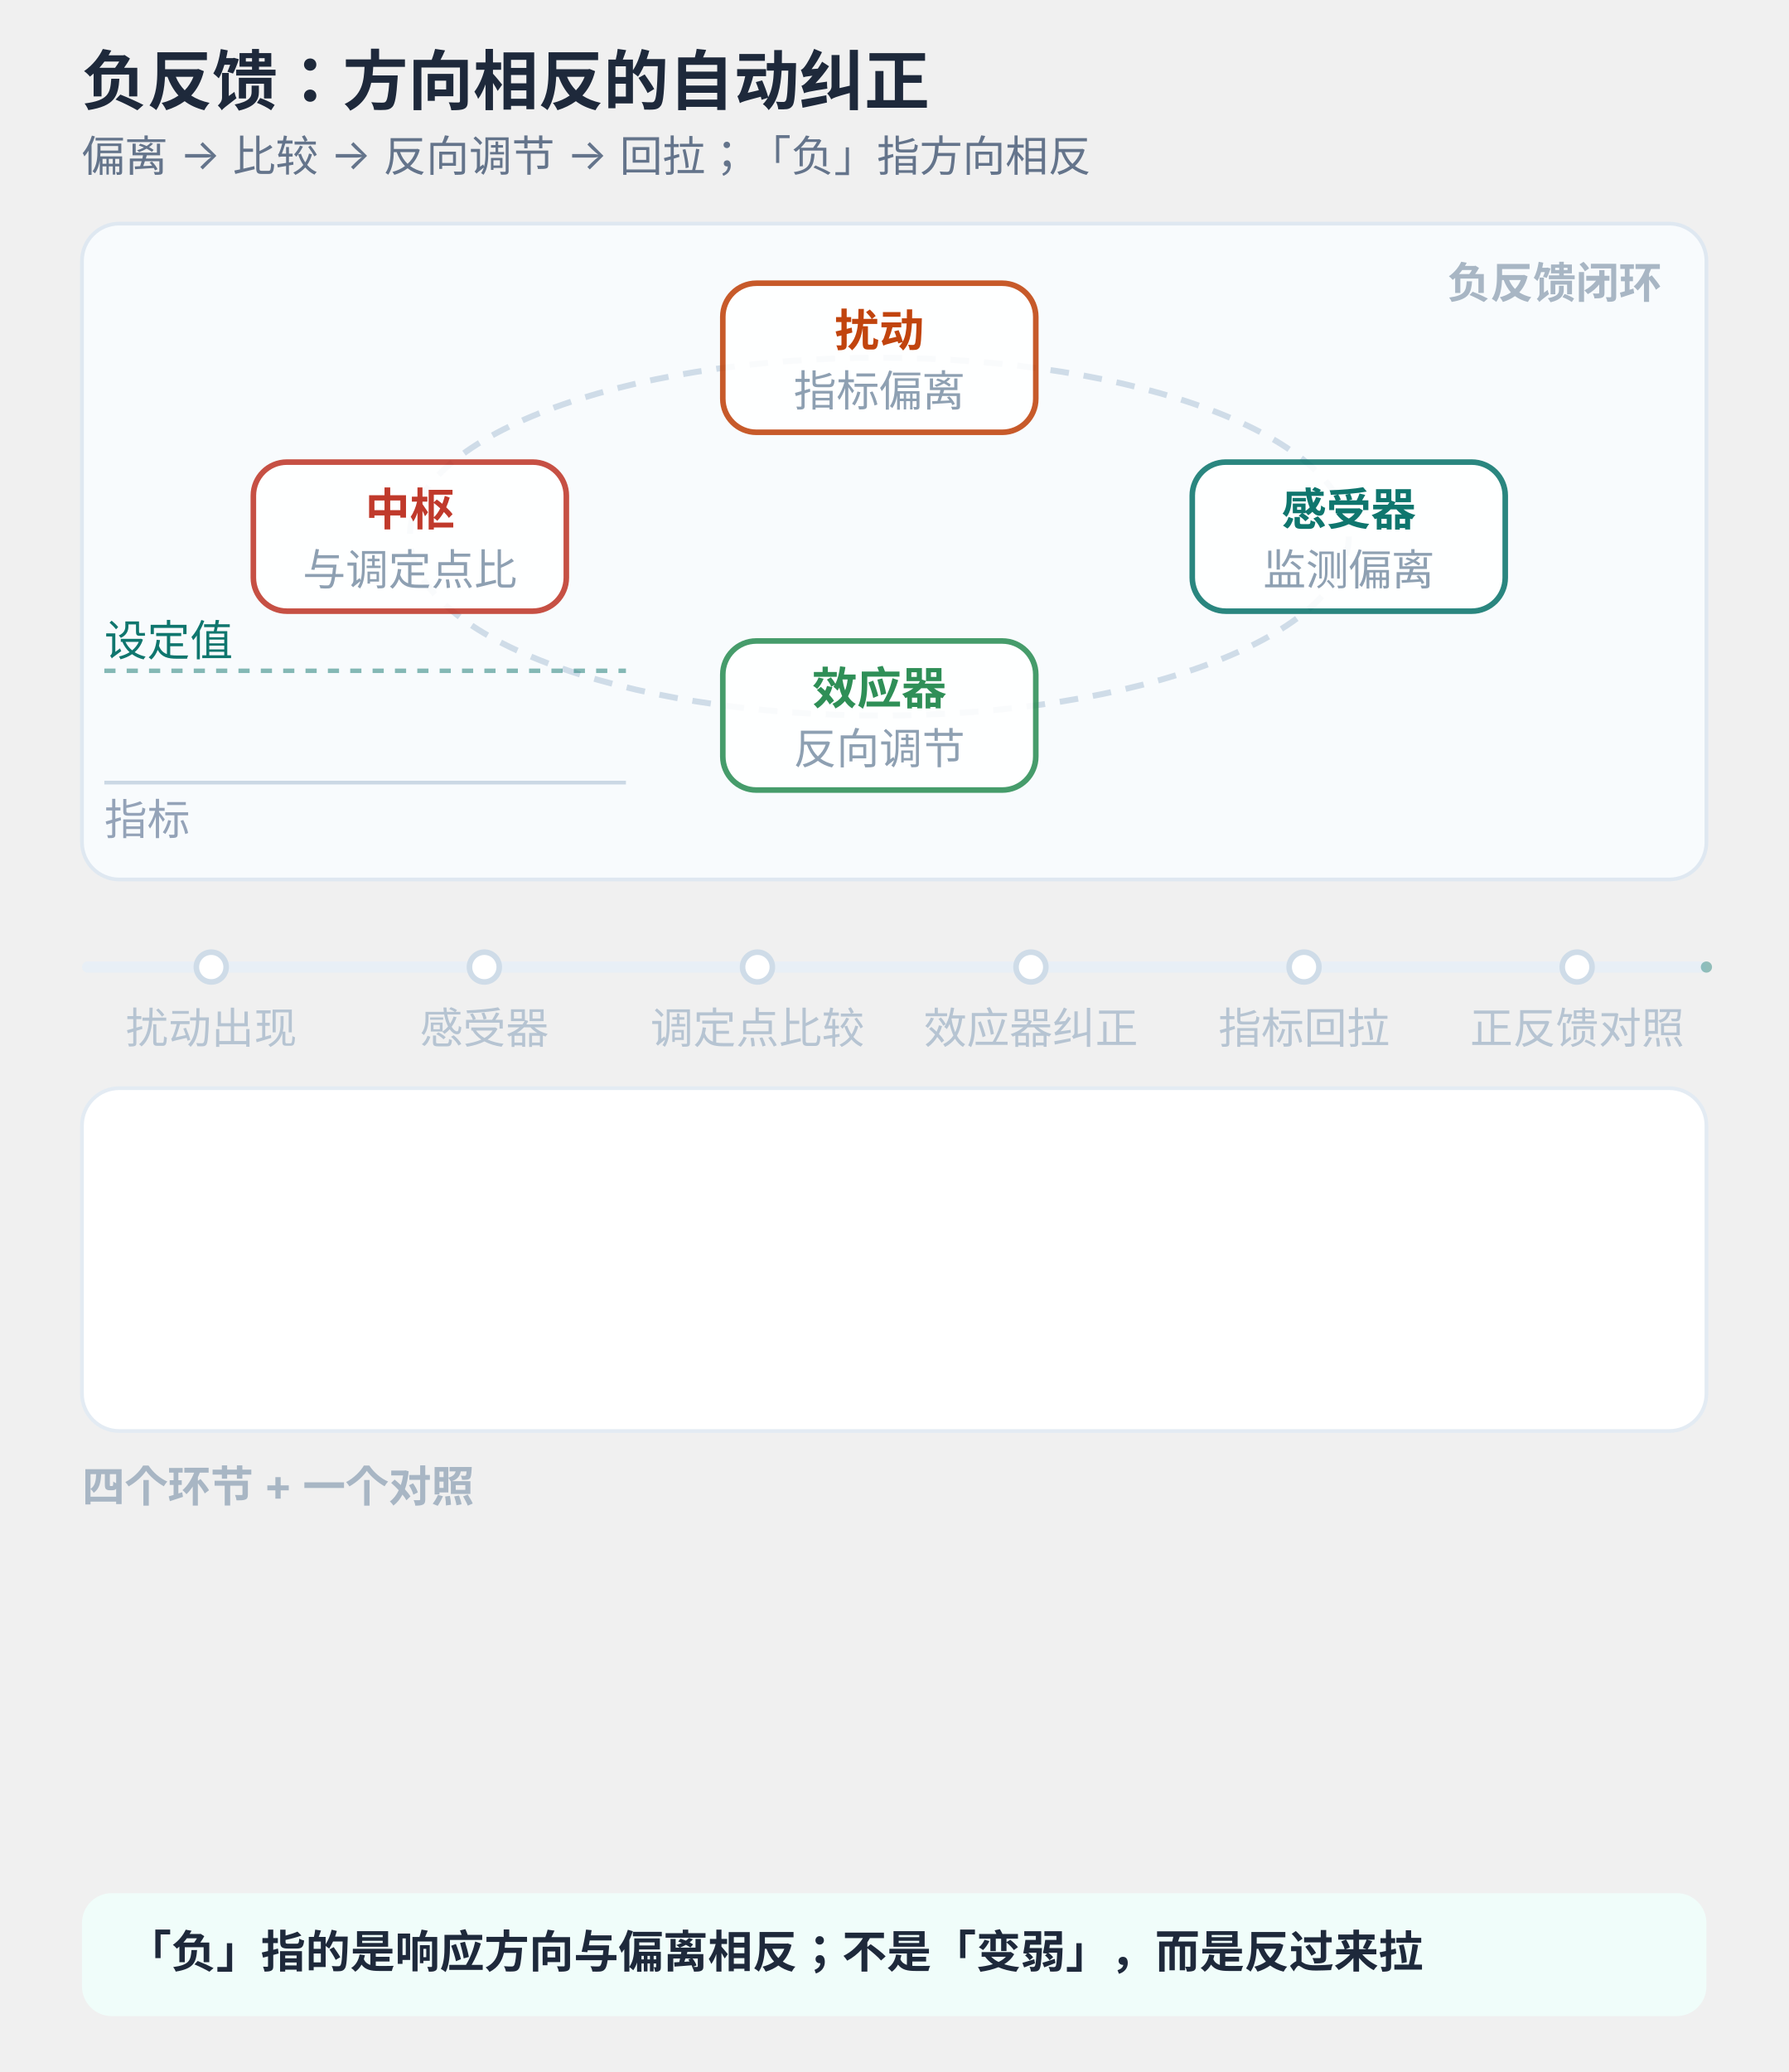
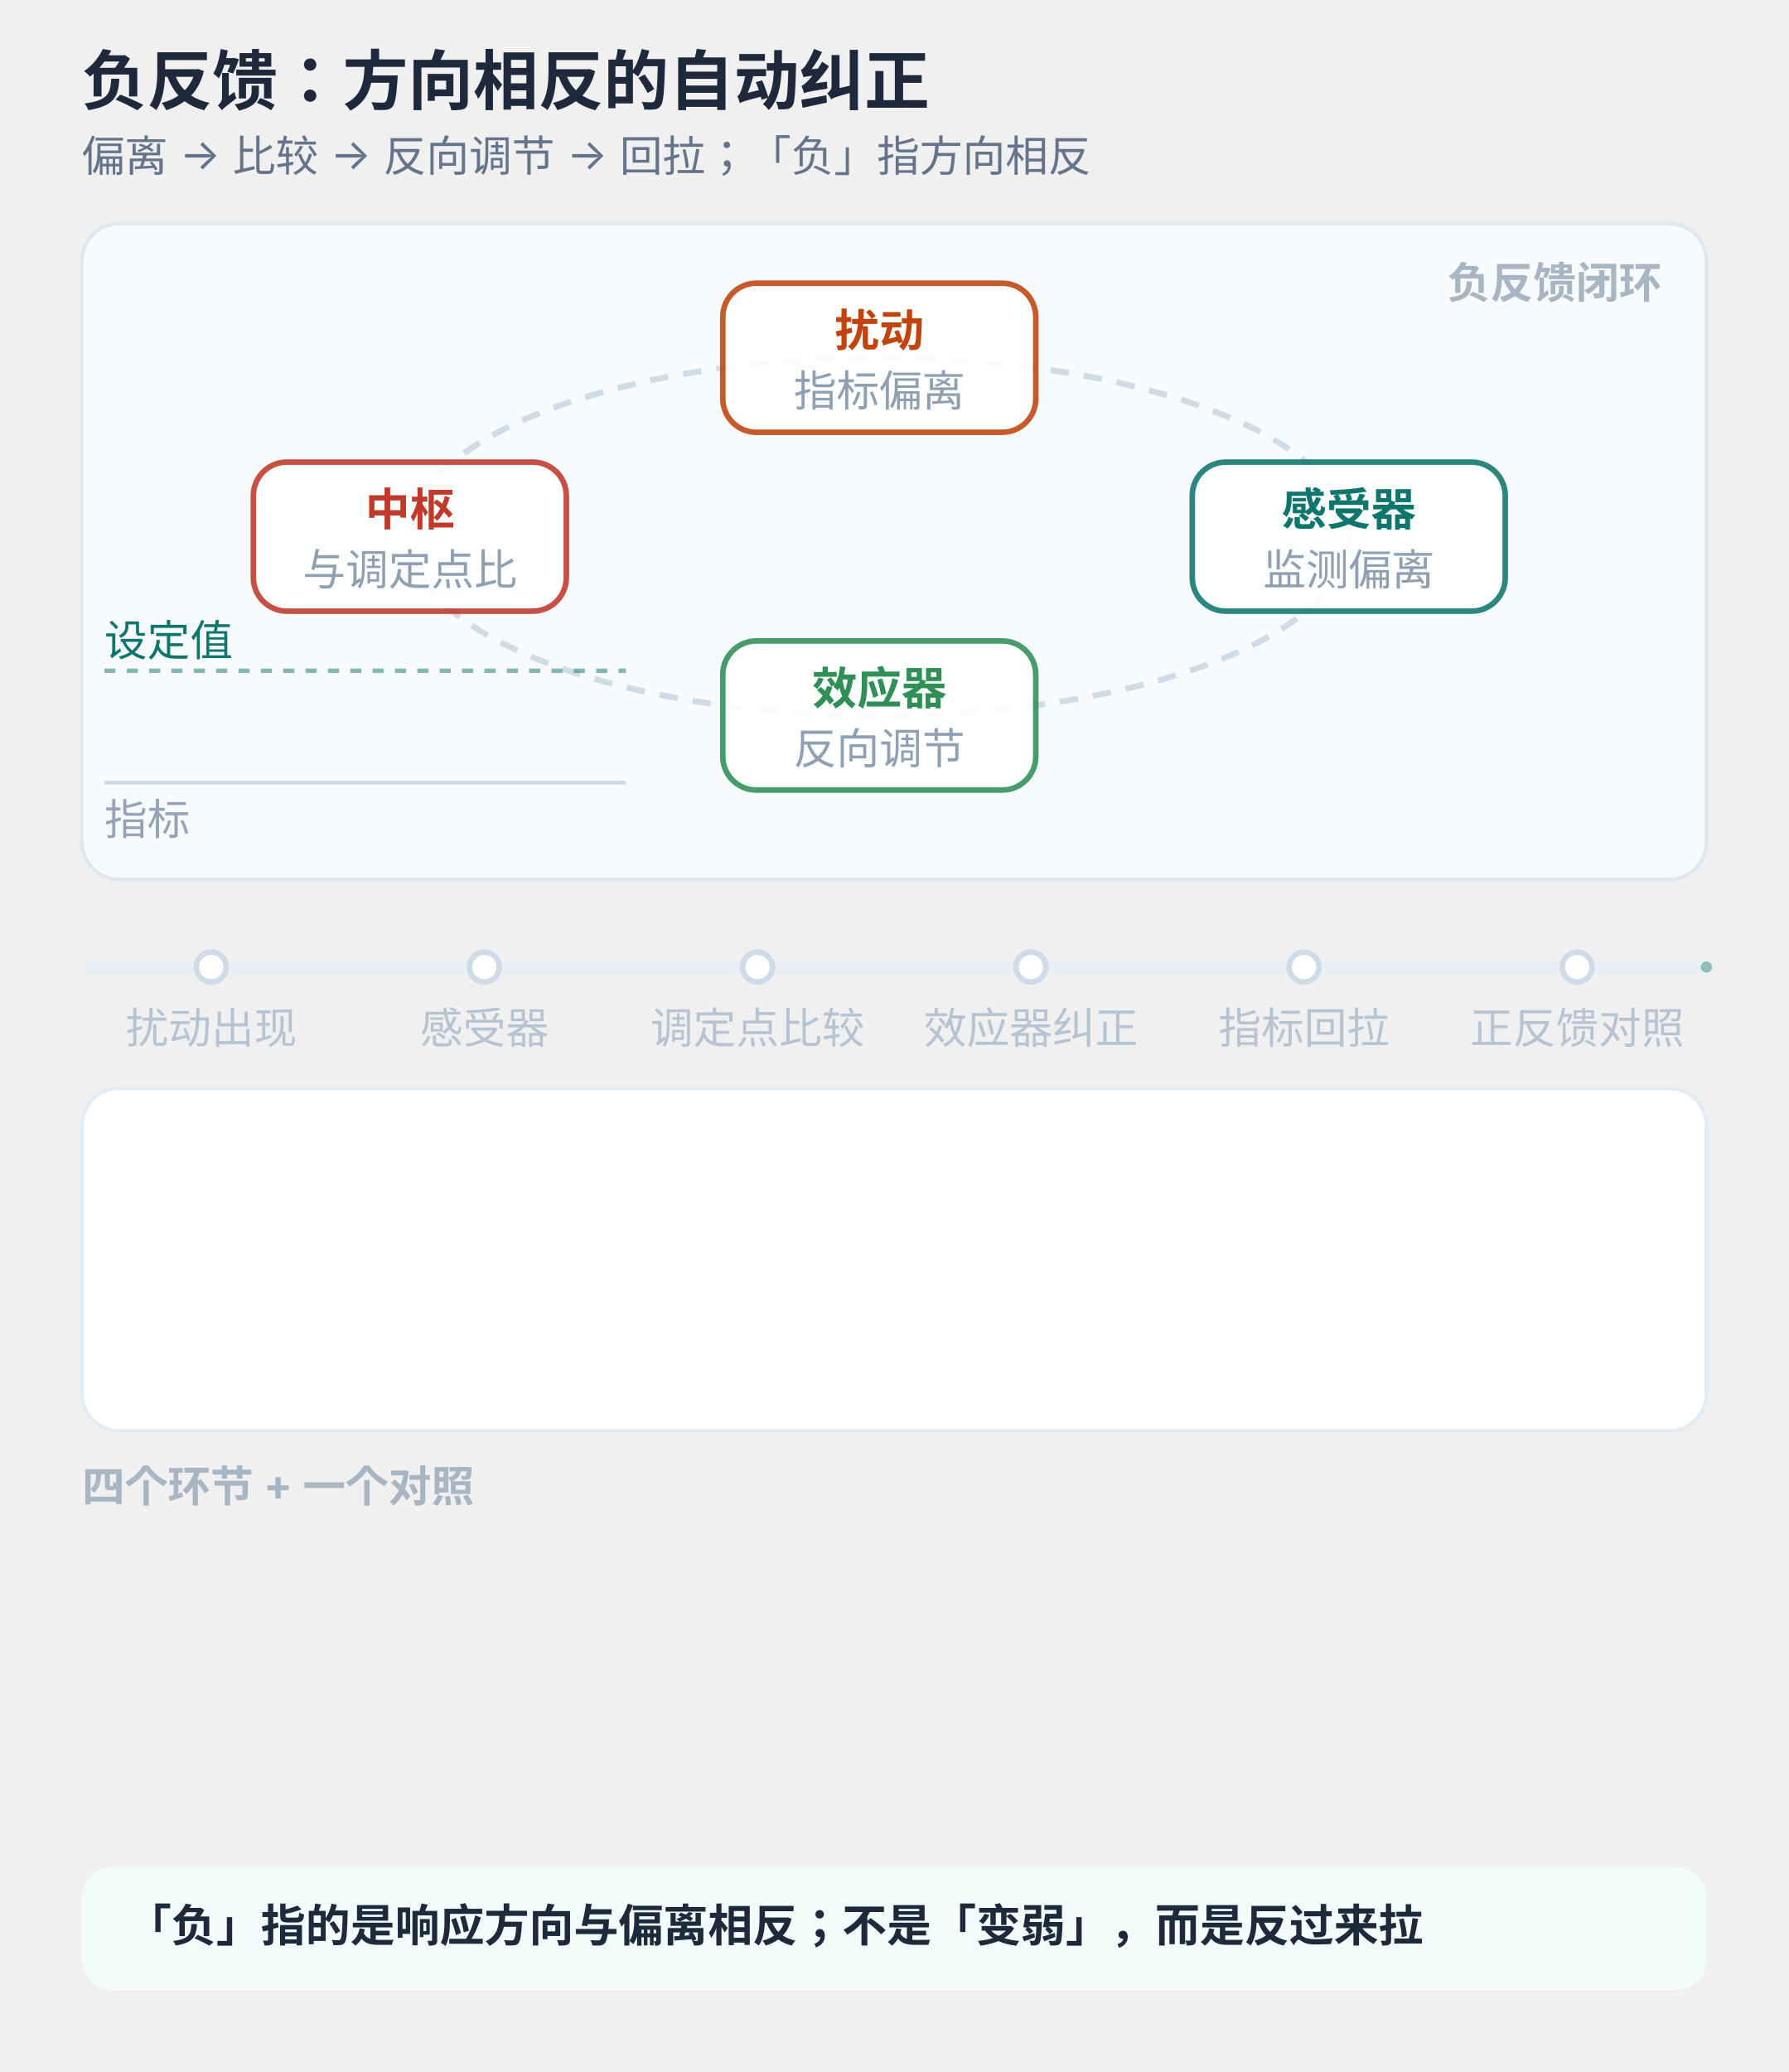
<svg xmlns="http://www.w3.org/2000/svg" viewBox="0 0 480 556" role="img" aria-labelledby="ft fd" style="background:#ffffff">
  <text x="22" y="28" font-size="17.5" font-weight="700" fill="#1e293b" font-family="-apple-system,'PingFang SC','Microsoft YaHei',sans-serif">负反馈：方向相反的自动纠正</text>
  <text x="22" y="46" font-size="11.5" fill="#64748b" font-family="-apple-system,'PingFang SC','Microsoft YaHei',sans-serif">偏离 → 比较 → 反向调节 → 回拉；「负」指方向相反</text>
  <rect x="22" y="60" width="436" height="176" rx="10" fill="#f8fbfd" stroke="#dfe8f1" stroke-width="1" />
  <ellipse cx="236" cy="144" rx="126" ry="48" fill="none" stroke="#cfdce8" stroke-width="1.6" stroke-dasharray="5 4" />
  <rect x="194" y="76" width="84" height="40" rx="9" fill="#ffffff" stroke="#c1440e" stroke-width="1.5" opacity="0.88" />
  <text x="236" y="93" font-size="12" fill="#c1440e" font-weight="700" text-anchor="middle" font-family="-apple-system,'PingFang SC','Microsoft YaHei',sans-serif">扰动</text>
  <text x="236" y="109" font-size="11.5" fill="#8ea0b2" font-weight="400" text-anchor="middle" font-family="-apple-system,'PingFang SC','Microsoft YaHei',sans-serif">指标偏离</text>
  <g opacity="0">
    <animate attributeName="opacity" values="1;1;0;0" keyTimes="0;0.15;0.151;1" dur="11.4s" repeatCount="indefinite" />
    <rect x="194" y="76" width="84" height="40" rx="9" fill="#c1440e" opacity="0.12" />
    <rect x="194" y="76" width="84" height="40" rx="9" fill="none" stroke="#c1440e" stroke-width="2.4" />
  </g>
  <rect x="320" y="124" width="84" height="40" rx="9" fill="#ffffff" stroke="#0f766e" stroke-width="1.5" opacity="0.88" />
  <text x="362" y="141" font-size="12" fill="#0f766e" font-weight="700" text-anchor="middle" font-family="-apple-system,'PingFang SC','Microsoft YaHei',sans-serif">感受器</text>
  <text x="362" y="157" font-size="11.5" fill="#8ea0b2" font-weight="400" text-anchor="middle" font-family="-apple-system,'PingFang SC','Microsoft YaHei',sans-serif">监测偏离</text>
  <g opacity="0">
    <animate attributeName="opacity" values="0;0;1;1;0;0" keyTimes="0;0.15;0.151;0.31;0.311;1" dur="11.4s" repeatCount="indefinite" />
    <rect x="320" y="124" width="84" height="40" rx="9" fill="#0f766e" opacity="0.12" />
    <rect x="320" y="124" width="84" height="40" rx="9" fill="none" stroke="#0f766e" stroke-width="2.4" />
  </g>
  <rect x="194" y="172" width="84" height="40" rx="9" fill="#ffffff" stroke="#2f8f57" stroke-width="1.5" opacity="0.88" />
  <text x="236" y="189" font-size="12" fill="#2f8f57" font-weight="700" text-anchor="middle" font-family="-apple-system,'PingFang SC','Microsoft YaHei',sans-serif">效应器</text>
  <text x="236" y="205" font-size="11.5" fill="#8ea0b2" font-weight="400" text-anchor="middle" font-family="-apple-system,'PingFang SC','Microsoft YaHei',sans-serif">反向调节</text>
  <g opacity="0">
    <animate attributeName="opacity" values="0;0;1;1;0;0" keyTimes="0;0.47;0.471;0.635;0.636;1" dur="11.4s" repeatCount="indefinite" />
    <rect x="194" y="172" width="84" height="40" rx="9" fill="#2f8f57" opacity="0.12" />
    <rect x="194" y="172" width="84" height="40" rx="9" fill="none" stroke="#2f8f57" stroke-width="2.4" />
  </g>
  <rect x="68" y="124" width="84" height="40" rx="9" fill="#ffffff" stroke="#c0392b" stroke-width="1.5" opacity="0.88" />
  <text x="110" y="141" font-size="12" fill="#c0392b" font-weight="700" text-anchor="middle" font-family="-apple-system,'PingFang SC','Microsoft YaHei',sans-serif">中枢</text>
  <text x="110" y="157" font-size="11.5" fill="#8ea0b2" font-weight="400" text-anchor="middle" font-family="-apple-system,'PingFang SC','Microsoft YaHei',sans-serif">与调定点比</text>
  <g opacity="0">
    <animate attributeName="opacity" values="0;0;1;1;0;0" keyTimes="0;0.31;0.311;0.47;0.471;1" dur="11.4s" repeatCount="indefinite" />
    <rect x="68" y="124" width="84" height="40" rx="9" fill="#c0392b" opacity="0.12" />
    <rect x="68" y="124" width="84" height="40" rx="9" fill="none" stroke="#c0392b" stroke-width="2.4" />
  </g>
  <g opacity="0">
    <animate attributeName="opacity" values="0;0;1;1;0;0" keyTimes="0;0.635;0.636;0.815;0.816;1" dur="11.4s" repeatCount="indefinite" />
    <text x="236" y="148" font-size="11.5" fill="#2c5f9e" font-weight="700" text-anchor="middle" font-family="-apple-system,'PingFang SC','Microsoft YaHei',sans-serif">偏差 ↓ → 指令 ↓</text>
    <text x="236" y="164" font-size="11.5" fill="#6b7c8d" font-weight="400" text-anchor="middle" font-family="-apple-system,'PingFang SC','Microsoft YaHei',sans-serif">自动收敛</text>
  </g>
  <path d="M28,210 H168" stroke="#cbd8e4" stroke-width="1" />
  <text x="28" y="224" font-size="11.5" fill="#94a3b8" font-weight="400" text-anchor="start" font-family="-apple-system,'PingFang SC','Microsoft YaHei',sans-serif">指标</text>
  <path d="M28,180 H168" stroke="#0f766e" stroke-width="1.2" stroke-dasharray="3 3" opacity="0.5" />
  <text x="28" y="176" font-size="11.5" fill="#0f766e" font-weight="400" text-anchor="start" font-family="-apple-system,'PingFang SC','Microsoft YaHei',sans-serif">设定值</text>
  <g opacity="0">
    <animate attributeName="opacity" values="1;1;0;0" keyTimes="0;0.15;0.151;1" dur="11.4s" repeatCount="indefinite" />
    <path d="M34,176 L58,202" stroke="#c1440e" stroke-width="2.4" />
    <text x="62" y="204" font-size="11.5" fill="#c1440e" font-weight="700" text-anchor="start" font-family="-apple-system,'PingFang SC','Microsoft YaHei',sans-serif">偏离</text>
  </g>
  <g opacity="0">
    <animate attributeName="opacity" values="0;0;1;1;0;0" keyTimes="0;0.635;0.636;0.815;0.816;1" dur="11.4s" repeatCount="indefinite" />
    <path d="M58,202 C82,192 104,182 164,180" fill="none" stroke="#2c5f9e" stroke-width="2.4" />
    <text x="164" y="188" font-size="11.5" fill="#2c5f9e" font-weight="700" text-anchor="end" font-family="-apple-system,'PingFang SC','Microsoft YaHei',sans-serif">回拉</text>
  </g>
  <g opacity="0">
    <animate attributeName="opacity" values="0;0;1;1" keyTimes="0;0.815;0.816;1" dur="11.4s" repeatCount="indefinite" />
    <rect x="184" y="210" width="270" height="40" rx="8" fill="#fef3c7" />
    <text x="194" y="225" font-size="11.5" fill="#a8791a" font-weight="700" text-anchor="start" font-family="-apple-system,'PingFang SC','Microsoft YaHei',sans-serif">正反馈：响应与偏离同向</text>
    <text x="194" y="240" font-size="11.5" fill="#6b7c8d" font-weight="400" text-anchor="start" font-family="-apple-system,'PingFang SC','Microsoft YaHei',sans-serif">例：排卵前雌激素、分娩、凝血</text>
  </g>
  <text x="446" y="80" font-size="11.5" fill="#a8b6c4" font-weight="700" text-anchor="end" font-family="-apple-system,'PingFang SC','Microsoft YaHei',sans-serif">负反馈闭环</text>
  <rect x="22" y="258" width="436" height="3" rx="1.5" fill="#e8eff6" />
  <path d="M22,259.5 H458" stroke="#0f766e" stroke-width="3" stroke-linecap="round" opacity="0.42" stroke-dasharray="436" stroke-dashoffset="436">
    <animate attributeName="stroke-dashoffset" values="436;0" keyTimes="0;1" dur="11.4s" repeatCount="indefinite" />
  </path>
  <circle cx="56.7" cy="259.5" r="4" fill="#ffffff" stroke="#cfdce8" stroke-width="1.5" />
  <g opacity="0">
    <animate attributeName="opacity" values="1;1;0;0" keyTimes="0;0.15;0.151;1" dur="11.4s" repeatCount="indefinite" />
    <circle cx="56.7" cy="259.5" r="5.5" fill="#c1440e" />
  </g>
  <g opacity="1">
    <animate attributeName="opacity" values="0.0;0.0;1.0;1.0" keyTimes="0;0.15;0.151;1" dur="11.4s" repeatCount="indefinite" />
    <text x="56.7" y="280" text-anchor="middle" font-size="11.5" fill="#b6c4d2" font-family="-apple-system,'PingFang SC','Microsoft YaHei',sans-serif">扰动出现</text>
  </g>
  <g opacity="0">
    <animate attributeName="opacity" values="1;1;0;0" keyTimes="0;0.15;0.151;1" dur="11.4s" repeatCount="indefinite" />
    <text x="56.7" y="280" text-anchor="middle" font-size="11.5" font-weight="700" fill="#c1440e" font-family="-apple-system,'PingFang SC','Microsoft YaHei',sans-serif">扰动出现</text>
  </g>
  <circle cx="130.0" cy="259.5" r="4" fill="#ffffff" stroke="#cfdce8" stroke-width="1.5" />
  <g opacity="0">
    <animate attributeName="opacity" values="0;0;1;1;0;0" keyTimes="0;0.15;0.151;0.31;0.311;1" dur="11.4s" repeatCount="indefinite" />
    <circle cx="130.0" cy="259.5" r="5.5" fill="#0f766e" />
  </g>
  <g opacity="1">
    <animate attributeName="opacity" values="1.0;1.0;0.0;0.0;1.0;1.0" keyTimes="0;0.15;0.151;0.31;0.311;1" dur="11.4s" repeatCount="indefinite" />
    <text x="130.0" y="280" text-anchor="middle" font-size="11.5" fill="#b6c4d2" font-family="-apple-system,'PingFang SC','Microsoft YaHei',sans-serif">感受器</text>
  </g>
  <g opacity="0">
    <animate attributeName="opacity" values="0;0;1;1;0;0" keyTimes="0;0.15;0.151;0.31;0.311;1" dur="11.4s" repeatCount="indefinite" />
    <text x="130.0" y="280" text-anchor="middle" font-size="11.5" font-weight="700" fill="#0f766e" font-family="-apple-system,'PingFang SC','Microsoft YaHei',sans-serif">感受器</text>
  </g>
  <circle cx="203.3" cy="259.5" r="4" fill="#ffffff" stroke="#cfdce8" stroke-width="1.5" />
  <g opacity="0">
    <animate attributeName="opacity" values="0;0;1;1;0;0" keyTimes="0;0.31;0.311;0.47;0.471;1" dur="11.4s" repeatCount="indefinite" />
    <circle cx="203.3" cy="259.5" r="5.5" fill="#c0392b" />
  </g>
  <g opacity="1">
    <animate attributeName="opacity" values="1.0;1.0;0.0;0.0;1.0;1.0" keyTimes="0;0.31;0.311;0.47;0.471;1" dur="11.4s" repeatCount="indefinite" />
    <text x="203.3" y="280" text-anchor="middle" font-size="11.5" fill="#b6c4d2" font-family="-apple-system,'PingFang SC','Microsoft YaHei',sans-serif">调定点比较</text>
  </g>
  <g opacity="0">
    <animate attributeName="opacity" values="0;0;1;1;0;0" keyTimes="0;0.31;0.311;0.47;0.471;1" dur="11.4s" repeatCount="indefinite" />
    <text x="203.3" y="280" text-anchor="middle" font-size="11.5" font-weight="700" fill="#c0392b" font-family="-apple-system,'PingFang SC','Microsoft YaHei',sans-serif">调定点比较</text>
  </g>
  <circle cx="276.7" cy="259.5" r="4" fill="#ffffff" stroke="#cfdce8" stroke-width="1.5" />
  <g opacity="0">
    <animate attributeName="opacity" values="0;0;1;1;0;0" keyTimes="0;0.47;0.471;0.635;0.636;1" dur="11.4s" repeatCount="indefinite" />
    <circle cx="276.7" cy="259.5" r="5.5" fill="#2f8f57" />
  </g>
  <g opacity="1">
    <animate attributeName="opacity" values="1.0;1.0;0.0;0.0;1.0;1.0" keyTimes="0;0.47;0.471;0.635;0.636;1" dur="11.4s" repeatCount="indefinite" />
    <text x="276.7" y="280" text-anchor="middle" font-size="11.5" fill="#b6c4d2" font-family="-apple-system,'PingFang SC','Microsoft YaHei',sans-serif">效应器纠正</text>
  </g>
  <g opacity="0">
    <animate attributeName="opacity" values="0;0;1;1;0;0" keyTimes="0;0.47;0.471;0.635;0.636;1" dur="11.4s" repeatCount="indefinite" />
    <text x="276.7" y="280" text-anchor="middle" font-size="11.5" font-weight="700" fill="#2f8f57" font-family="-apple-system,'PingFang SC','Microsoft YaHei',sans-serif">效应器纠正</text>
  </g>
  <circle cx="350.0" cy="259.5" r="4" fill="#ffffff" stroke="#cfdce8" stroke-width="1.5" />
  <g opacity="0">
    <animate attributeName="opacity" values="0;0;1;1;0;0" keyTimes="0;0.635;0.636;0.815;0.816;1" dur="11.4s" repeatCount="indefinite" />
    <circle cx="350.0" cy="259.5" r="5.5" fill="#2c5f9e" />
  </g>
  <g opacity="1">
    <animate attributeName="opacity" values="1.0;1.0;0.0;0.0;1.0;1.0" keyTimes="0;0.635;0.636;0.815;0.816;1" dur="11.4s" repeatCount="indefinite" />
    <text x="350.0" y="280" text-anchor="middle" font-size="11.5" fill="#b6c4d2" font-family="-apple-system,'PingFang SC','Microsoft YaHei',sans-serif">指标回拉</text>
  </g>
  <g opacity="0">
    <animate attributeName="opacity" values="0;0;1;1;0;0" keyTimes="0;0.635;0.636;0.815;0.816;1" dur="11.4s" repeatCount="indefinite" />
    <text x="350.0" y="280" text-anchor="middle" font-size="11.5" font-weight="700" fill="#2c5f9e" font-family="-apple-system,'PingFang SC','Microsoft YaHei',sans-serif">指标回拉</text>
  </g>
  <circle cx="423.3" cy="259.5" r="4" fill="#ffffff" stroke="#cfdce8" stroke-width="1.5" />
  <g opacity="0">
    <animate attributeName="opacity" values="0;0;1;1" keyTimes="0;0.815;0.816;1" dur="11.4s" repeatCount="indefinite" />
    <circle cx="423.3" cy="259.5" r="5.5" fill="#a8791a" />
  </g>
  <g opacity="1">
    <animate attributeName="opacity" values="1.0;1.0;0.0;0.0" keyTimes="0;0.815;0.816;1" dur="11.4s" repeatCount="indefinite" />
    <text x="423.3" y="280" text-anchor="middle" font-size="11.5" fill="#b6c4d2" font-family="-apple-system,'PingFang SC','Microsoft YaHei',sans-serif">正反馈对照</text>
  </g>
  <g opacity="0">
    <animate attributeName="opacity" values="0;0;1;1" keyTimes="0;0.815;0.816;1" dur="11.4s" repeatCount="indefinite" />
    <text x="423.3" y="280" text-anchor="middle" font-size="11.5" font-weight="700" fill="#a8791a" font-family="-apple-system,'PingFang SC','Microsoft YaHei',sans-serif">正反馈对照</text>
  </g>
  <rect x="22" y="292" width="436" height="92" rx="10" fill="#ffffff" stroke="#e3ebf3" stroke-width="1" />
  <g opacity="0">
    <animate attributeName="opacity" values="1;1;0;0" keyTimes="0;0.15;0.151;1" dur="11.4s" repeatCount="indefinite" />
    <rect x="22" y="293" width="3" height="90" fill="#c1440e" opacity="0.85" />
    <text x="40" y="318" font-size="11.5" fill="#a8b6c4" font-weight="700" font-family="-apple-system,'PingFang SC','Microsoft YaHei',sans-serif">因为</text>
    <text x="78" y="318" font-size="12.5" fill="#6b7c8d" font-family="-apple-system,'PingFang SC','Microsoft YaHei',sans-serif">外界扰动使某项指标偏离正常（如失血使血压下降）</text>
    <text x="40" y="354" font-size="11.5" fill="#c1440e" font-weight="700" font-family="-apple-system,'PingFang SC','Microsoft YaHei',sans-serif">所以</text>
    <text x="78" y="354" font-size="14.5" fill="#c1440e" font-weight="700" font-family="-apple-system,'PingFang SC','Microsoft YaHei',sans-serif">偏离量的大小决定后面反应的强度</text>
  </g>
  <g opacity="0">
    <animate attributeName="opacity" values="0;0;1;1;0;0" keyTimes="0;0.15;0.151;0.31;0.311;1" dur="11.4s" repeatCount="indefinite" />
    <rect x="22" y="293" width="3" height="90" fill="#0f766e" opacity="0.85" />
    <text x="40" y="318" font-size="11.5" fill="#a8b6c4" font-weight="700" font-family="-apple-system,'PingFang SC','Microsoft YaHei',sans-serif">因为</text>
    <text x="78" y="318" font-size="12.5" fill="#6b7c8d" font-family="-apple-system,'PingFang SC','Microsoft YaHei',sans-serif">压力感受器、渗透压感受器等监测这一指标</text>
    <text x="40" y="354" font-size="11.5" fill="#0f766e" font-weight="700" font-family="-apple-system,'PingFang SC','Microsoft YaHei',sans-serif">所以</text>
    <text x="78" y="354" font-size="14.5" fill="#0f766e" font-weight="700" font-family="-apple-system,'PingFang SC','Microsoft YaHei',sans-serif">把「偏离」翻译成神经或激素信号</text>
  </g>
  <g opacity="0">
    <animate attributeName="opacity" values="0;0;1;1;0;0" keyTimes="0;0.31;0.311;0.47;0.471;1" dur="11.4s" repeatCount="indefinite" />
    <rect x="22" y="293" width="3" height="90" fill="#c0392b" opacity="0.85" />
    <text x="40" y="318" font-size="11.5" fill="#a8b6c4" font-weight="700" font-family="-apple-system,'PingFang SC','Microsoft YaHei',sans-serif">因为</text>
    <text x="78" y="318" font-size="12.5" fill="#6b7c8d" font-family="-apple-system,'PingFang SC','Microsoft YaHei',sans-serif">中枢把实测值与设定值比较，算出偏差</text>
    <text x="40" y="354" font-size="11.5" fill="#c0392b" font-weight="700" font-family="-apple-system,'PingFang SC','Microsoft YaHei',sans-serif">所以</text>
    <text x="78" y="354" font-size="14.5" fill="#c0392b" font-weight="700" font-family="-apple-system,'PingFang SC','Microsoft YaHei',sans-serif">偏差方向决定增强还是减弱效应器活动</text>
  </g>
  <g opacity="0">
    <animate attributeName="opacity" values="0;0;1;1;0;0" keyTimes="0;0.47;0.471;0.635;0.636;1" dur="11.4s" repeatCount="indefinite" />
    <rect x="22" y="293" width="3" height="90" fill="#2f8f57" opacity="0.85" />
    <text x="40" y="318" font-size="11.5" fill="#a8b6c4" font-weight="700" font-family="-apple-system,'PingFang SC','Microsoft YaHei',sans-serif">因为</text>
    <text x="78" y="318" font-size="12.5" fill="#6b7c8d" font-family="-apple-system,'PingFang SC','Microsoft YaHei',sans-serif">效应器按指令反向调节（血压降→升压）</text>
    <text x="40" y="354" font-size="11.5" fill="#2f8f57" font-weight="700" font-family="-apple-system,'PingFang SC','Microsoft YaHei',sans-serif">所以</text>
    <text x="78" y="354" font-size="14.5" fill="#2f8f57" font-weight="700" font-family="-apple-system,'PingFang SC','Microsoft YaHei',sans-serif">响应方向始终与偏离方向相反 —— 这就是「负」</text>
  </g>
  <g opacity="0">
    <animate attributeName="opacity" values="0;0;1;1;0;0" keyTimes="0;0.635;0.636;0.815;0.816;1" dur="11.4s" repeatCount="indefinite" />
    <rect x="22" y="293" width="3" height="90" fill="#2c5f9e" opacity="0.85" />
    <text x="40" y="318" font-size="11.5" fill="#a8b6c4" font-weight="700" font-family="-apple-system,'PingFang SC','Microsoft YaHei',sans-serif">因为</text>
    <text x="78" y="318" font-size="12.5" fill="#6b7c8d" font-family="-apple-system,'PingFang SC','Microsoft YaHei',sans-serif">指标回到设定值附近，偏差减小</text>
    <text x="40" y="354" font-size="11.5" fill="#2c5f9e" font-weight="700" font-family="-apple-system,'PingFang SC','Microsoft YaHei',sans-serif">所以</text>
    <text x="78" y="354" font-size="14.5" fill="#2c5f9e" font-weight="700" font-family="-apple-system,'PingFang SC','Microsoft YaHei',sans-serif">感受器放电恢复，指令自动减弱 —— 闭环自动收敛</text>
  </g>
  <g opacity="0">
    <animate attributeName="opacity" values="0;0;1;1" keyTimes="0;0.815;0.816;1" dur="11.4s" repeatCount="indefinite" />
    <rect x="22" y="293" width="3" height="90" fill="#a8791a" opacity="0.85" />
    <text x="40" y="318" font-size="11.5" fill="#a8b6c4" font-weight="700" font-family="-apple-system,'PingFang SC','Microsoft YaHei',sans-serif">因为</text>
    <text x="78" y="318" font-size="12.5" fill="#6b7c8d" font-family="-apple-system,'PingFang SC','Microsoft YaHei',sans-serif">正反馈的响应与偏离同向，会让偏离越来越大</text>
    <text x="40" y="354" font-size="11.5" fill="#a8791a" font-weight="700" font-family="-apple-system,'PingFang SC','Microsoft YaHei',sans-serif">所以</text>
    <text x="78" y="354" font-size="14.5" fill="#a8791a" font-weight="700" font-family="-apple-system,'PingFang SC','Microsoft YaHei',sans-serif">生理上极少（排卵前雌激素、分娩、凝血），需有终止点</text>
  </g>
  <text x="22" y="403" font-size="11.5" fill="#a8b6c4" font-weight="700" text-anchor="start" font-family="-apple-system,'PingFang SC','Microsoft YaHei',sans-serif">四个环节 + 一个对照</text>
  <g opacity="0">
    <animate attributeName="opacity" values="0;0;1;1;0;0" keyTimes="0;0.15;0.151;0.31;0.311;1" dur="11.4s" repeatCount="indefinite" />
    <rect x="22" y="413" width="3" height="15" rx="1.5" fill="#0f766e" />
    <text x="34" y="424" font-size="12.5" fill="#0f766e" font-weight="700" text-anchor="start" font-family="-apple-system,'PingFang SC','Microsoft YaHei',sans-serif">感受器</text>
    <text x="104" y="424" font-size="12" fill="#6b7c8d" font-weight="400" text-anchor="start" font-family="-apple-system,'PingFang SC','Microsoft YaHei',sans-serif">监测偏离量</text>
  </g>
  <g opacity="0">
    <animate attributeName="opacity" values="0;0;1;1;0;0" keyTimes="0;0.31;0.311;0.47;0.471;1" dur="11.4s" repeatCount="indefinite" />
    <rect x="22" y="436" width="3" height="15" rx="1.5" fill="#c0392b" />
    <text x="34" y="447" font-size="12.5" fill="#c0392b" font-weight="700" text-anchor="start" font-family="-apple-system,'PingFang SC','Microsoft YaHei',sans-serif">中枢</text>
    <text x="104" y="447" font-size="12" fill="#6b7c8d" font-weight="400" text-anchor="start" font-family="-apple-system,'PingFang SC','Microsoft YaHei',sans-serif">与调定点比较，定方向</text>
  </g>
  <g opacity="0">
    <animate attributeName="opacity" values="0;0;1;1;0;0" keyTimes="0;0.47;0.471;0.635;0.636;1" dur="11.4s" repeatCount="indefinite" />
    <rect x="22" y="459" width="3" height="15" rx="1.5" fill="#2f8f57" />
    <text x="34" y="470" font-size="12.5" fill="#2f8f57" font-weight="700" text-anchor="start" font-family="-apple-system,'PingFang SC','Microsoft YaHei',sans-serif">效应器</text>
    <text x="104" y="470" font-size="12" fill="#6b7c8d" font-weight="400" text-anchor="start" font-family="-apple-system,'PingFang SC','Microsoft YaHei',sans-serif">方向始终与偏离相反</text>
  </g>
  <g opacity="0">
    <animate attributeName="opacity" values="0;0;1;1" keyTimes="0;0.815;0.816;1" dur="11.4s" repeatCount="indefinite" />
    <rect x="22" y="482" width="3" height="15" rx="1.5" fill="#a8791a" />
    <text x="34" y="493" font-size="12.5" fill="#a8791a" font-weight="700" text-anchor="start" font-family="-apple-system,'PingFang SC','Microsoft YaHei',sans-serif">正反馈</text>
    <text x="104" y="493" font-size="12" fill="#6b7c8d" font-weight="400" text-anchor="start" font-family="-apple-system,'PingFang SC','Microsoft YaHei',sans-serif">同向放大，生理上罕见</text>
  </g>
-   <rect x="22" y="508" width="436" height="33" rx="8" fill="#f0fdfa" />
-   <text x="34" y="528" font-size="12" fill="#1e293b" font-weight="700" text-anchor="start" font-family="-apple-system,'PingFang SC','Microsoft YaHei',sans-serif">「负」指的是响应方向与偏离相反；不是「变弱」，而是反过来拉</text>
+   <rect x="22" y="501" width="436" height="33" rx="8" fill="#f0fdfa" />
+   <text x="34" y="521" font-size="12" fill="#1e293b" font-weight="700" text-anchor="start" font-family="-apple-system,'PingFang SC','Microsoft YaHei',sans-serif">「负」指的是响应方向与偏离相反；不是「变弱」，而是反过来拉</text>
</svg>
